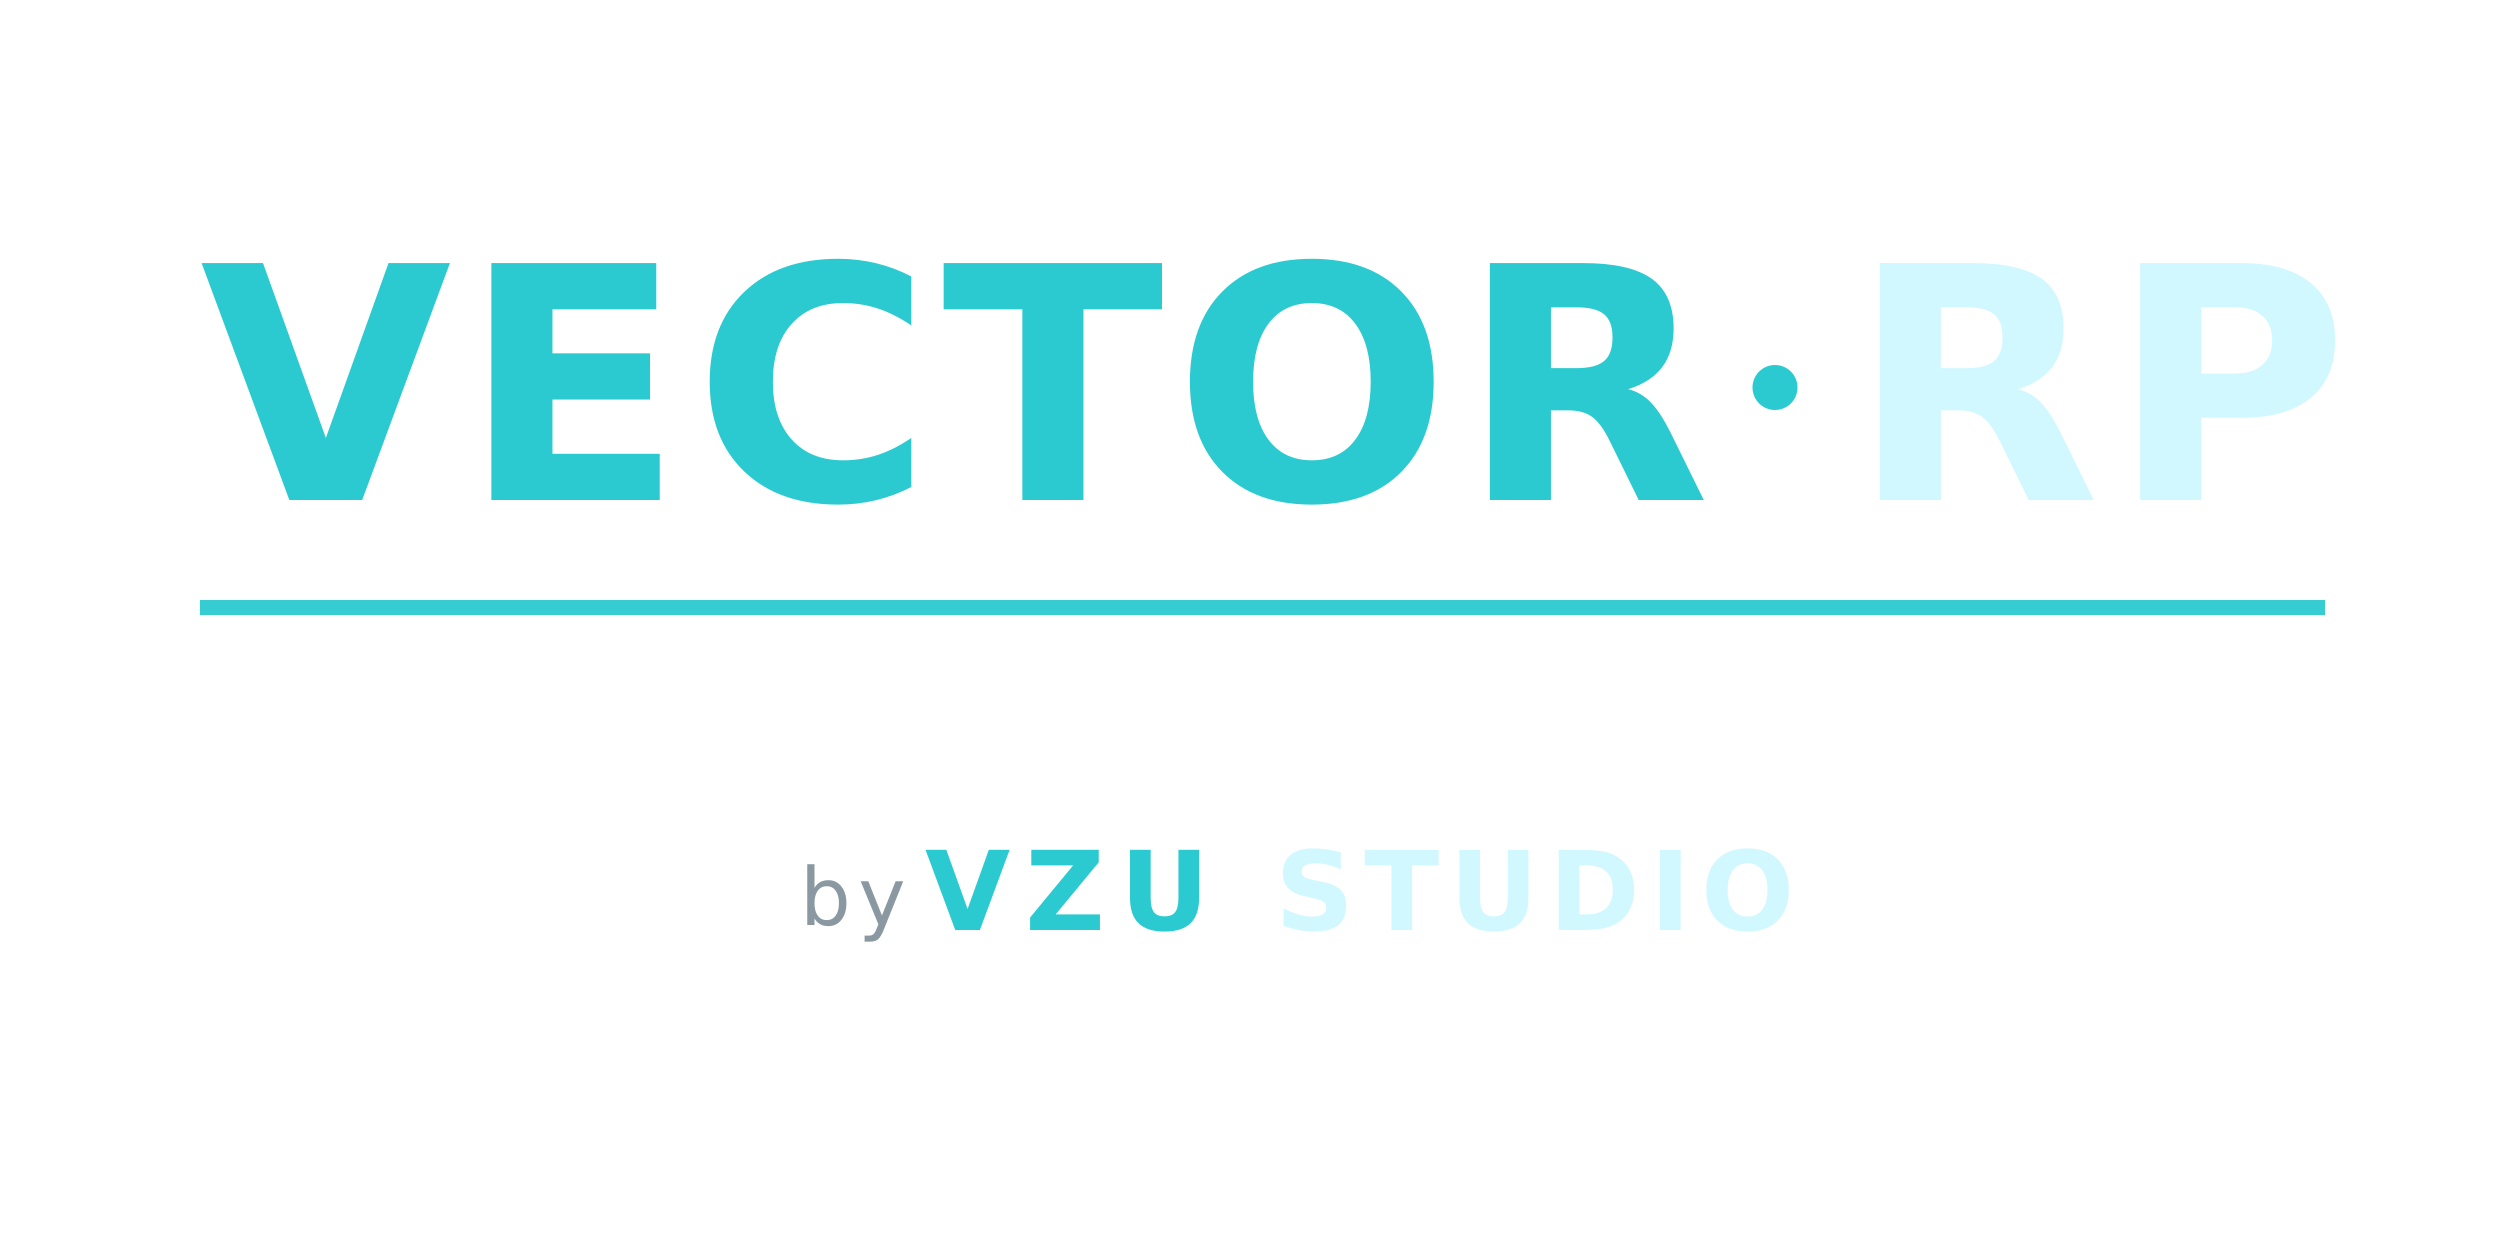
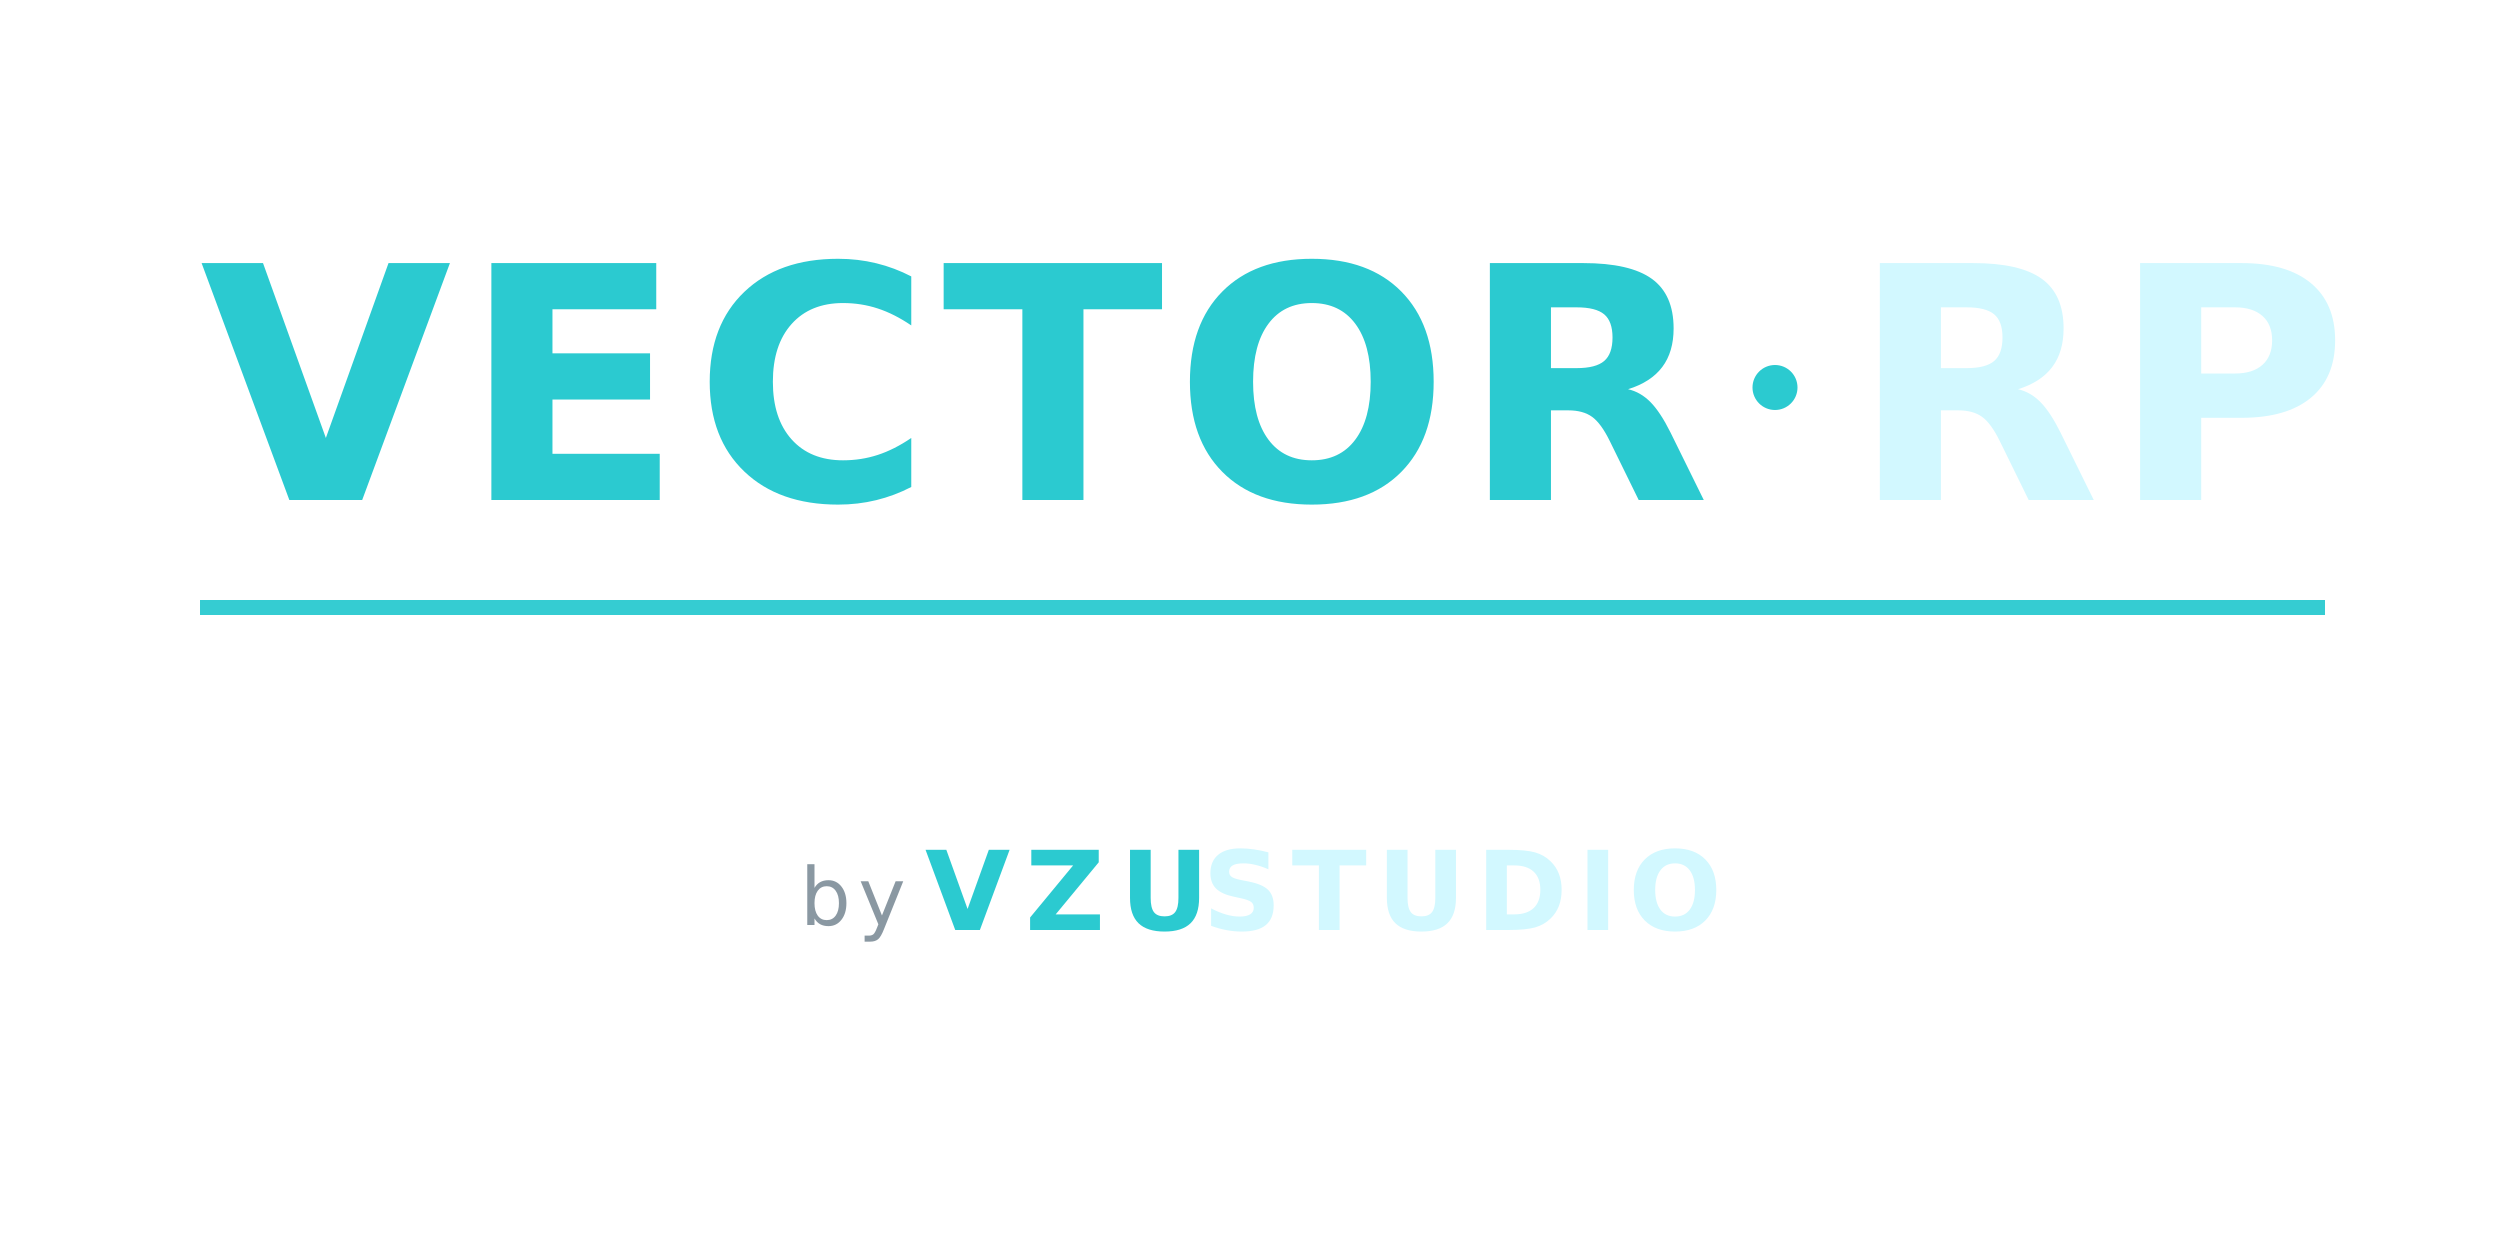
<svg xmlns="http://www.w3.org/2000/svg" width="1000" height="500" viewBox="0 0 1000 500">
  <defs>
    <style>
      .vec      { fill: #2BCAD0; font-family: 'Ubuntu Sans','Ubuntu','DejaVu Sans',sans-serif; font-size: 130px; font-weight: 800; letter-spacing: 4px; }
      .rp       { fill: #D2F8FF; font-family: 'Ubuntu Sans','Ubuntu','DejaVu Sans',sans-serif; font-size: 130px; font-weight: 800; letter-spacing: 4px; }
      .by       { fill: #8A98A2; font-family: 'Ubuntu Sans','Ubuntu','DejaVu Sans',sans-serif; font-size: 32px; font-weight: 500; letter-spacing: 3px; }
      .vzu      { fill: #2BCAD0; font-family: 'Ubuntu Sans','Ubuntu','DejaVu Sans',sans-serif; font-size: 44px; font-weight: 800; letter-spacing: 6px; }
      .studio   { fill: #D2F8FF; font-family: 'Ubuntu Sans','Ubuntu','DejaVu Sans',sans-serif; font-size: 44px; font-weight: 600; letter-spacing: 4px; }
    </style>
  </defs>
  <text class="vec" x="80" y="200">VECTOR</text>
  <circle cx="710" cy="155" r="9" fill="#2BCAD0" />
  <text class="rp" x="740" y="200">RP</text>
  <rect x="80" y="240" width="850" height="6" fill="#2BCAD0" opacity="0.95" />
  <text class="by" x="320" y="370">by</text>
  <text class="vzu" x="370" y="372">VZU</text>
-   <text class="studio" x="510" y="372">STUDIO</text>
+   <text class="studio" x="481" y="372">STUDIO</text>
</svg>
